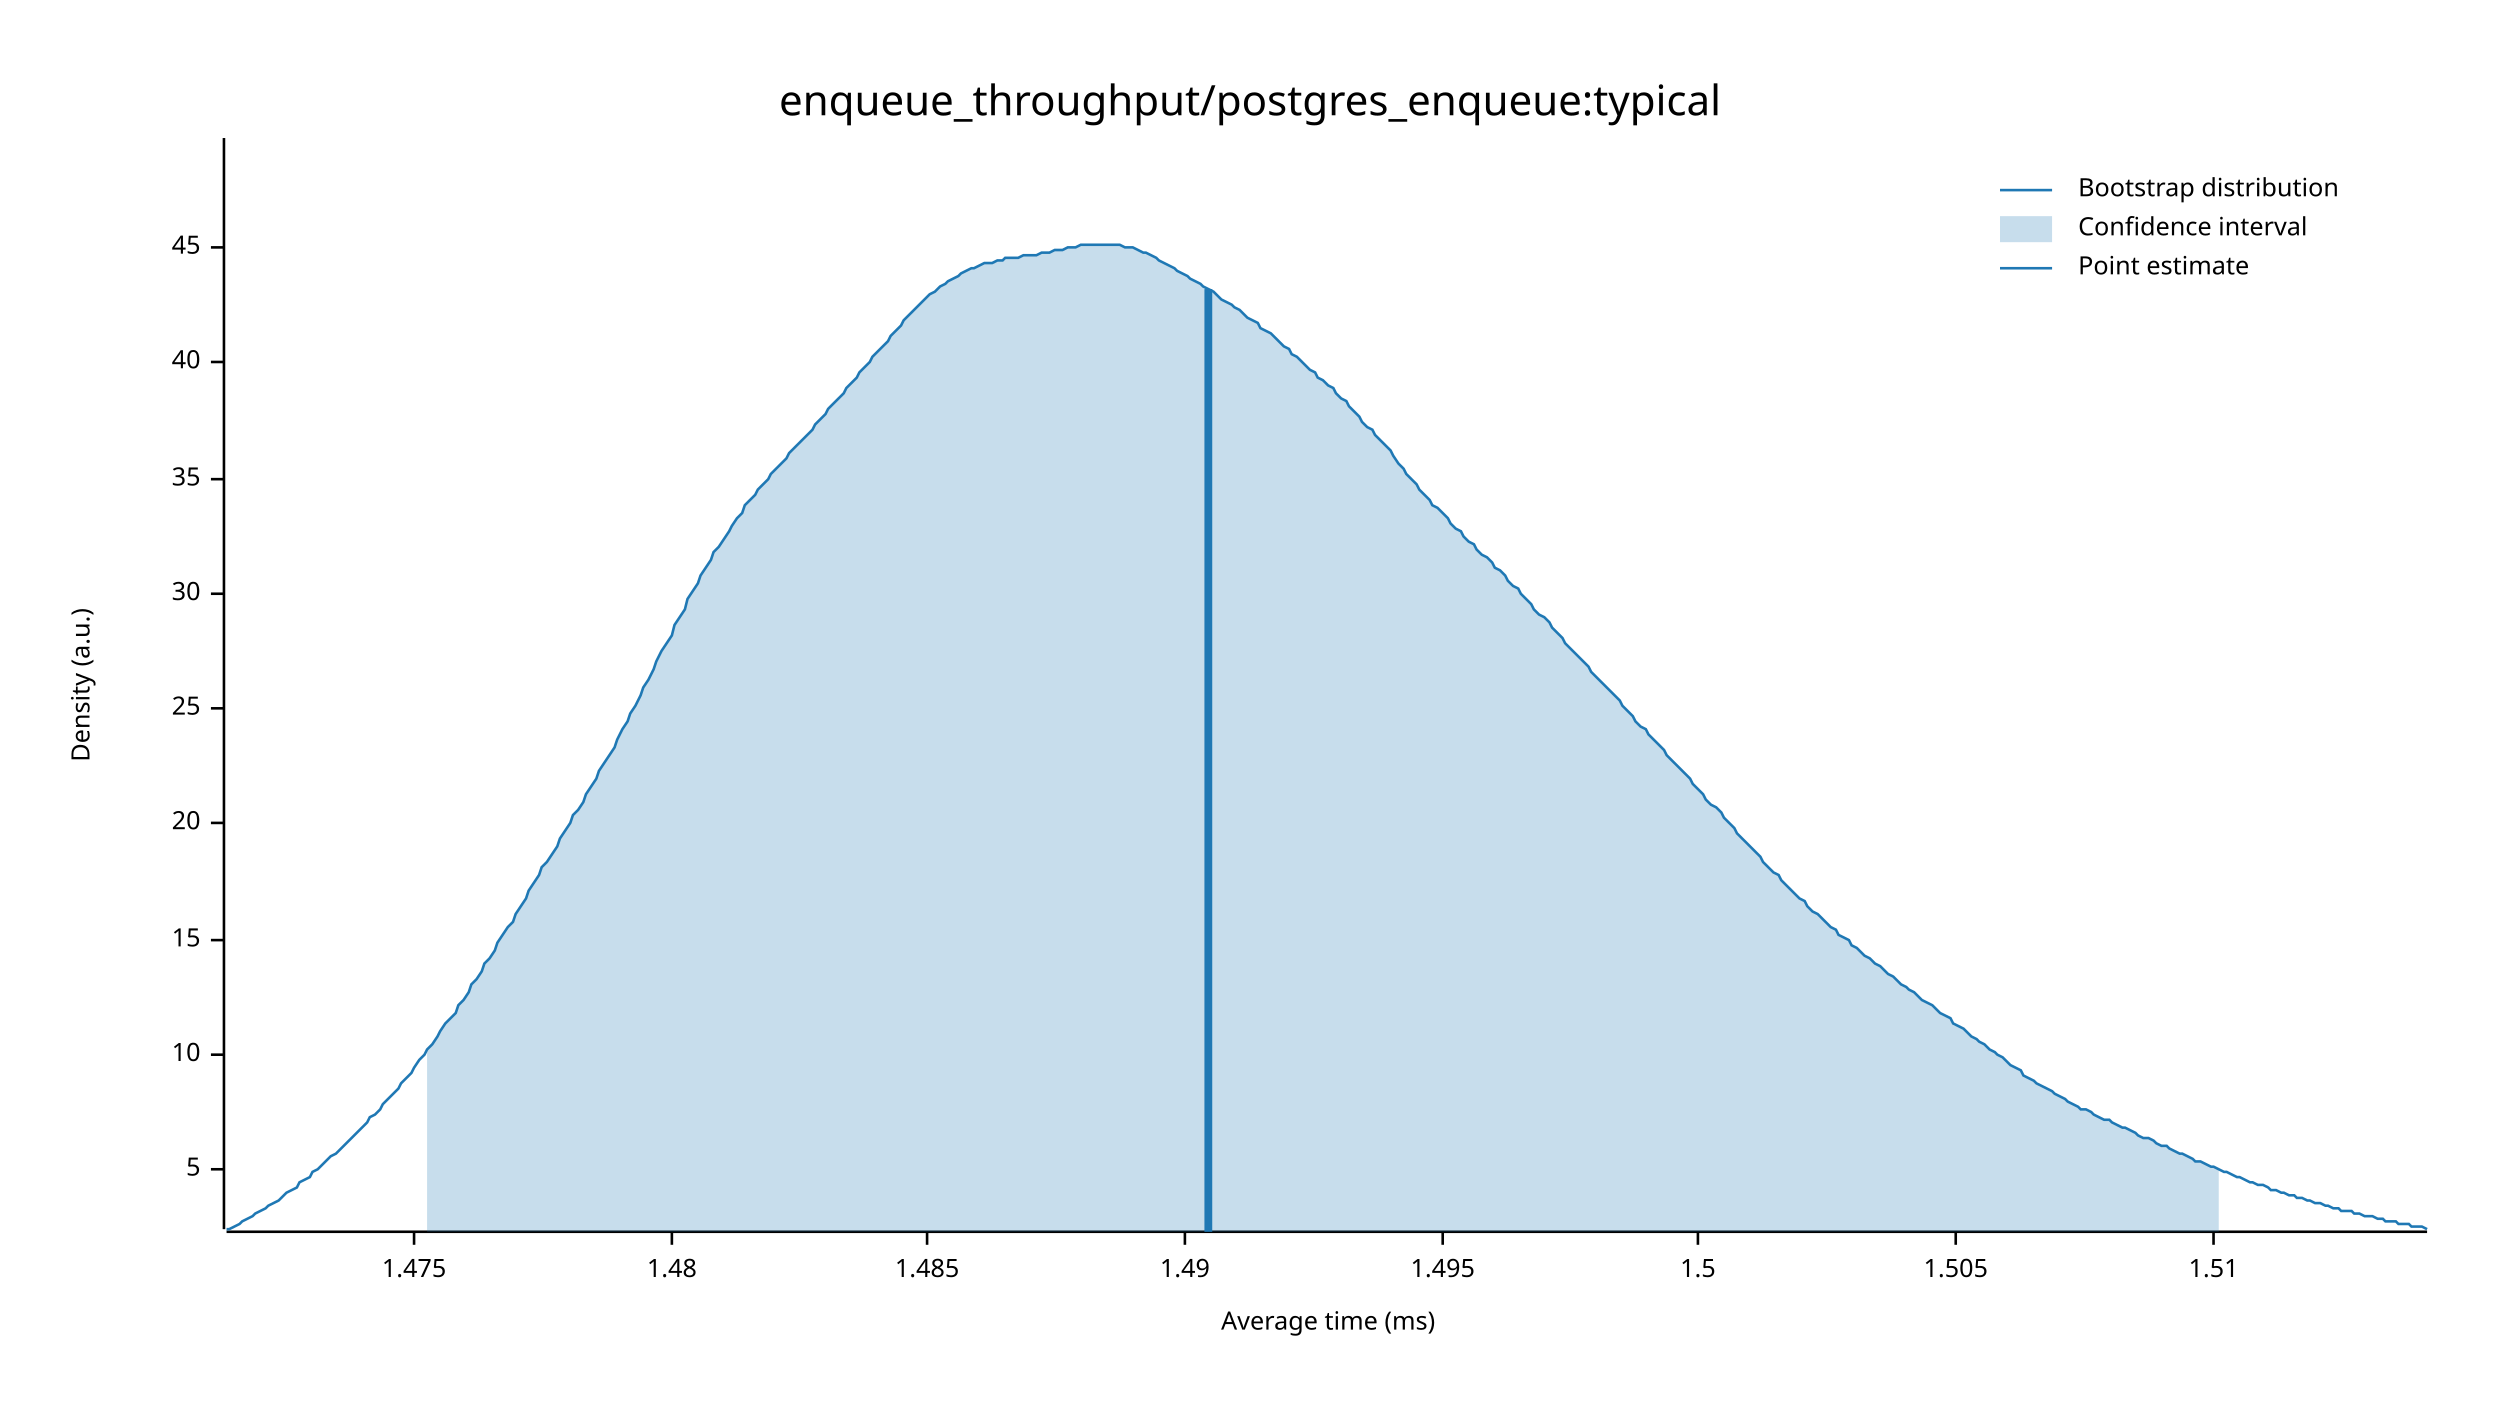
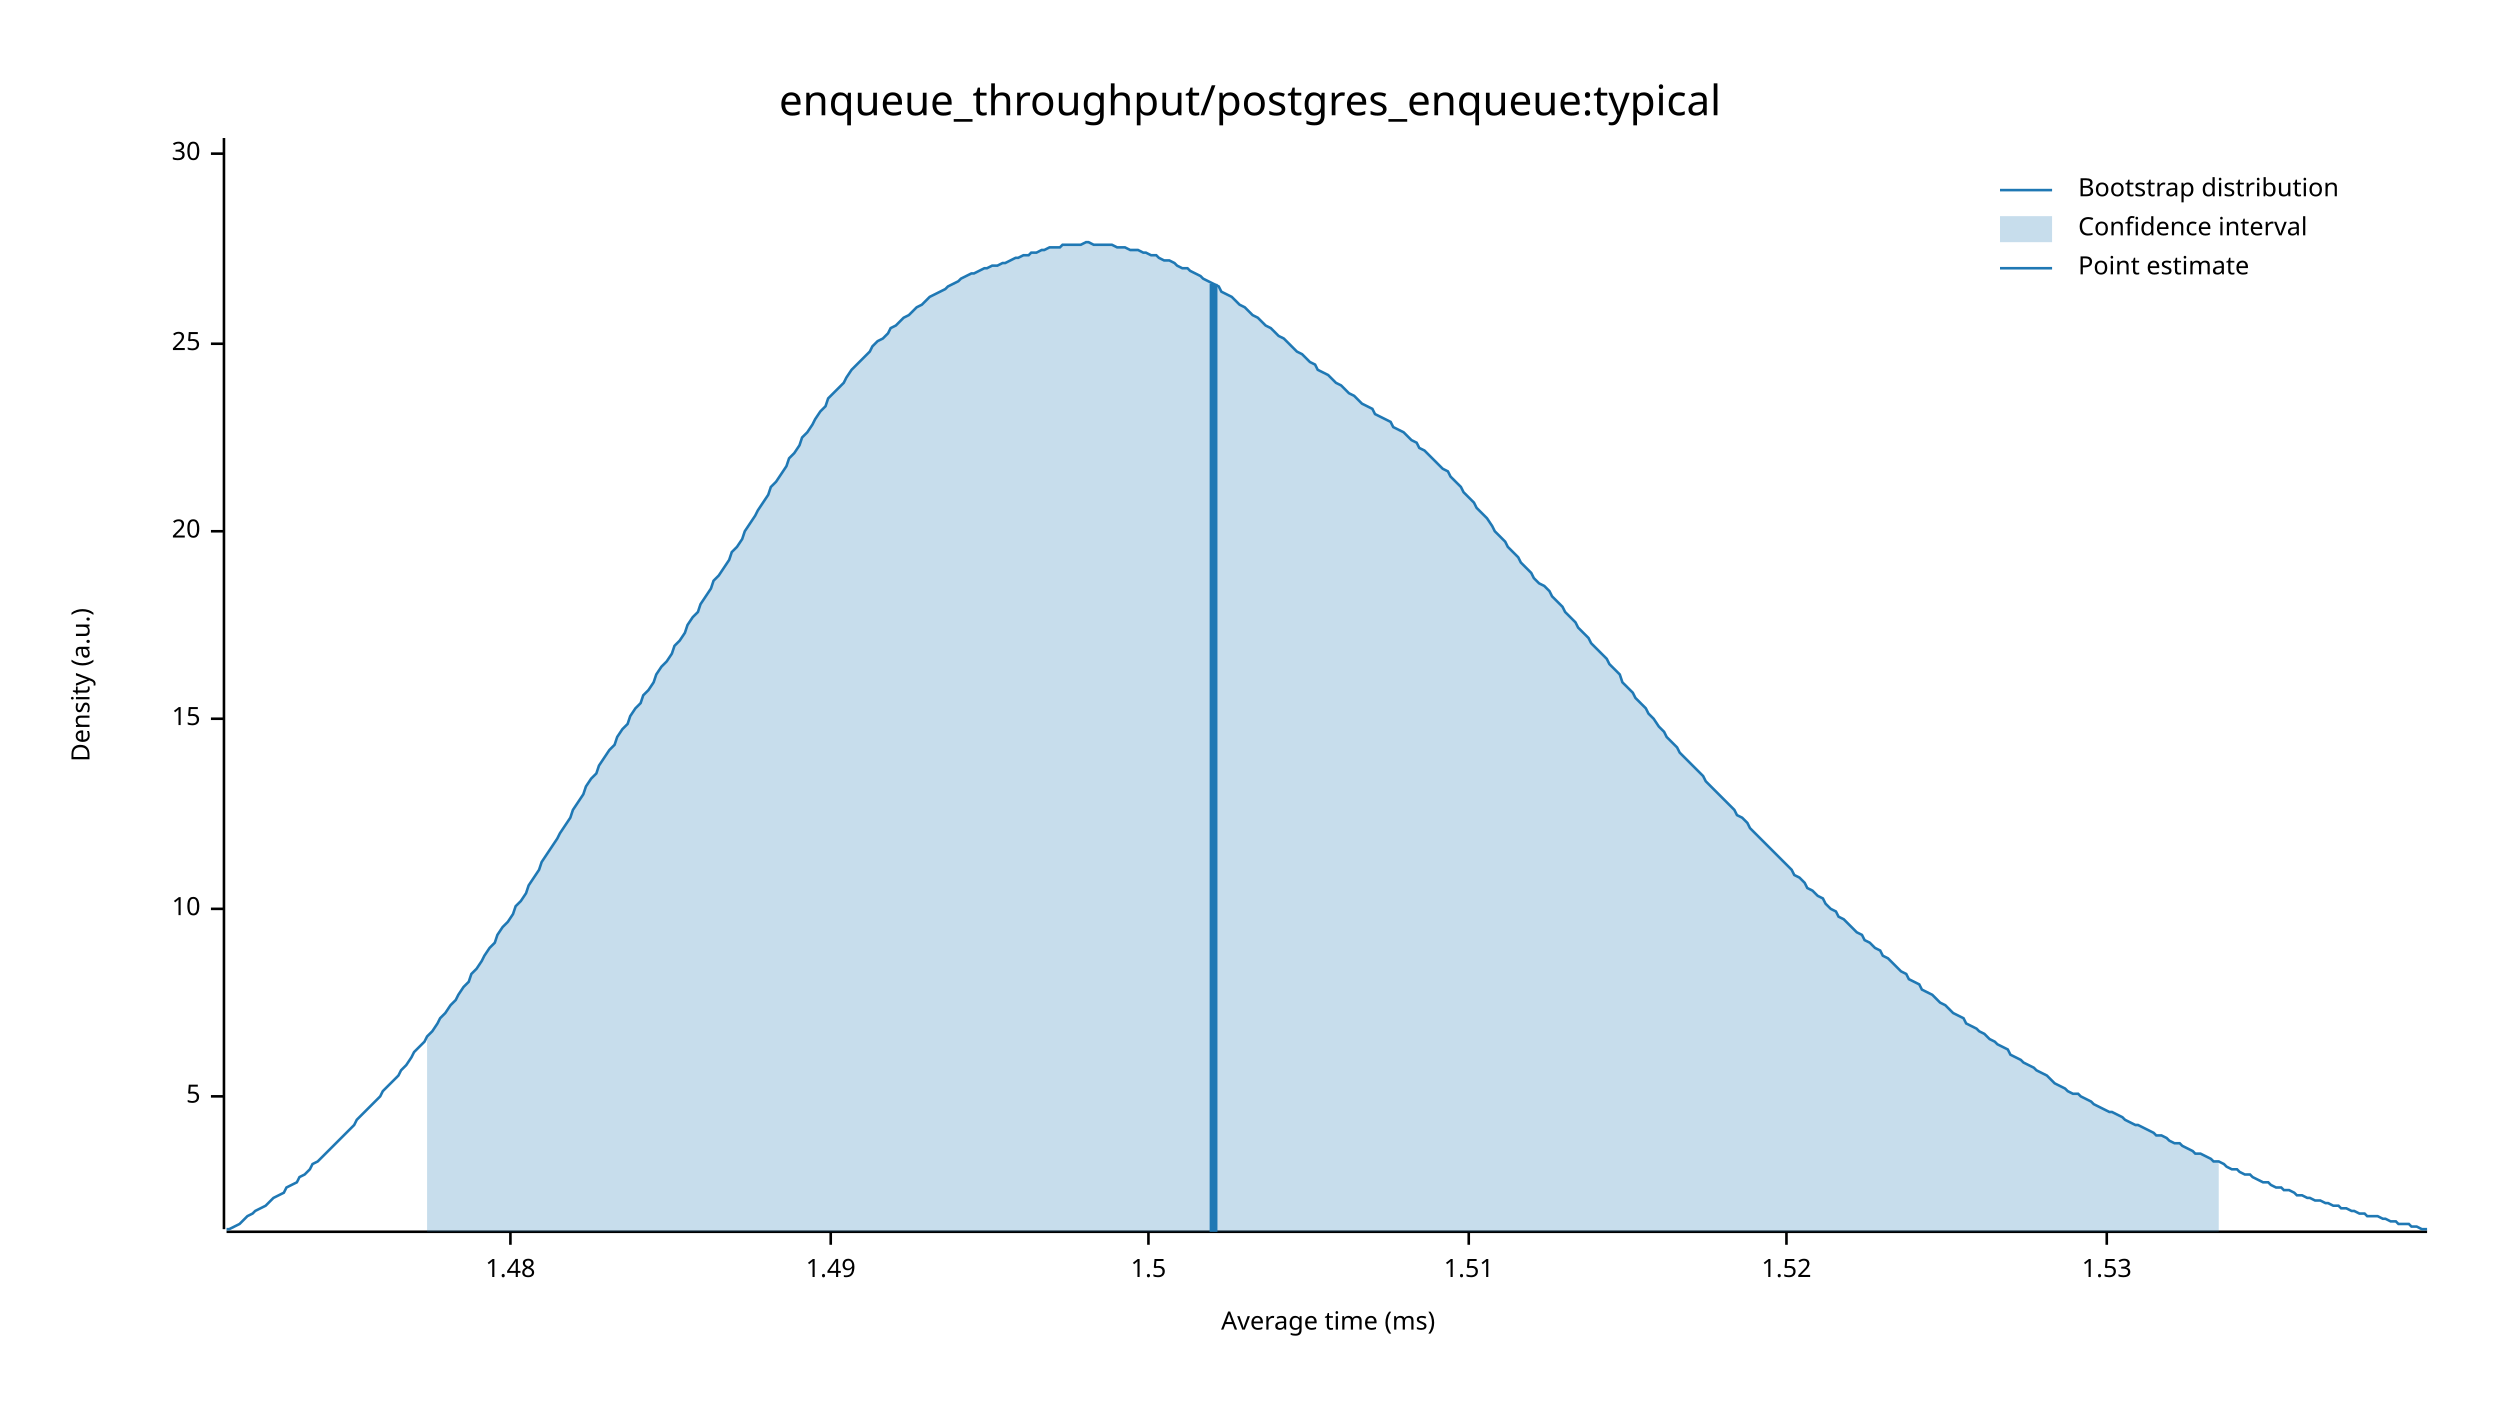
<svg xmlns="http://www.w3.org/2000/svg" width="960" height="540" viewBox="0 0 960 540">
  <text x="480" y="32" dy="0.76em" text-anchor="middle" font-family="sans-serif" font-size="16.129" opacity="1" fill="#000000">
enqueue_throughput/postgres_enqueue:typical
</text>
  <text x="27" y="263" dy="0.76em" text-anchor="middle" font-family="sans-serif" font-size="9.677" opacity="1" fill="#000000" transform="rotate(270, 27, 263)">
Density (a.u.)
</text>
  <text x="510" y="513" dy="-0.5ex" text-anchor="middle" font-family="sans-serif" font-size="9.677" opacity="1" fill="#000000">
Average time (ms)
</text>
  <polyline fill="none" opacity="1" stroke="#000000" stroke-width="1" points="86,53 86,472 " />
-   <text x="77" y="449" dy="0.5ex" text-anchor="end" font-family="sans-serif" font-size="9.677" opacity="1" fill="#000000">
+   <text x="77" y="421" dy="0.5ex" text-anchor="end" font-family="sans-serif" font-size="9.677" opacity="1" fill="#000000">
5
</text>
-   <polyline fill="none" opacity="1" stroke="#000000" stroke-width="1" points="81,449 86,449 " />
-   <text x="77" y="405" dy="0.5ex" text-anchor="end" font-family="sans-serif" font-size="9.677" opacity="1" fill="#000000">
+   <polyline fill="none" opacity="1" stroke="#000000" stroke-width="1" points="81,421 86,421 " />
+   <text x="77" y="349" dy="0.5ex" text-anchor="end" font-family="sans-serif" font-size="9.677" opacity="1" fill="#000000">
10
</text>
-   <polyline fill="none" opacity="1" stroke="#000000" stroke-width="1" points="81,405 86,405 " />
-   <text x="77" y="361" dy="0.5ex" text-anchor="end" font-family="sans-serif" font-size="9.677" opacity="1" fill="#000000">
+   <polyline fill="none" opacity="1" stroke="#000000" stroke-width="1" points="81,349 86,349 " />
+   <text x="77" y="276" dy="0.5ex" text-anchor="end" font-family="sans-serif" font-size="9.677" opacity="1" fill="#000000">
15
</text>
-   <polyline fill="none" opacity="1" stroke="#000000" stroke-width="1" points="81,361 86,361 " />
-   <text x="77" y="316" dy="0.5ex" text-anchor="end" font-family="sans-serif" font-size="9.677" opacity="1" fill="#000000">
+   <polyline fill="none" opacity="1" stroke="#000000" stroke-width="1" points="81,276 86,276 " />
+   <text x="77" y="204" dy="0.5ex" text-anchor="end" font-family="sans-serif" font-size="9.677" opacity="1" fill="#000000">
20
</text>
-   <polyline fill="none" opacity="1" stroke="#000000" stroke-width="1" points="81,316 86,316 " />
-   <text x="77" y="272" dy="0.5ex" text-anchor="end" font-family="sans-serif" font-size="9.677" opacity="1" fill="#000000">
+   <polyline fill="none" opacity="1" stroke="#000000" stroke-width="1" points="81,204 86,204 " />
+   <text x="77" y="132" dy="0.5ex" text-anchor="end" font-family="sans-serif" font-size="9.677" opacity="1" fill="#000000">
25
</text>
-   <polyline fill="none" opacity="1" stroke="#000000" stroke-width="1" points="81,272 86,272 " />
-   <text x="77" y="228" dy="0.5ex" text-anchor="end" font-family="sans-serif" font-size="9.677" opacity="1" fill="#000000">
+   <polyline fill="none" opacity="1" stroke="#000000" stroke-width="1" points="81,132 86,132 " />
+   <text x="77" y="59" dy="0.5ex" text-anchor="end" font-family="sans-serif" font-size="9.677" opacity="1" fill="#000000">
30
</text>
-   <polyline fill="none" opacity="1" stroke="#000000" stroke-width="1" points="81,228 86,228 " />
-   <text x="77" y="184" dy="0.5ex" text-anchor="end" font-family="sans-serif" font-size="9.677" opacity="1" fill="#000000">
- 35
- </text>
-   <polyline fill="none" opacity="1" stroke="#000000" stroke-width="1" points="81,184 86,184 " />
-   <text x="77" y="139" dy="0.5ex" text-anchor="end" font-family="sans-serif" font-size="9.677" opacity="1" fill="#000000">
- 40
- </text>
-   <polyline fill="none" opacity="1" stroke="#000000" stroke-width="1" points="81,139 86,139 " />
-   <text x="77" y="95" dy="0.5ex" text-anchor="end" font-family="sans-serif" font-size="9.677" opacity="1" fill="#000000">
- 45
- </text>
-   <polyline fill="none" opacity="1" stroke="#000000" stroke-width="1" points="81,95 86,95 " />
+   <polyline fill="none" opacity="1" stroke="#000000" stroke-width="1" points="81,59 86,59 " />
  <polyline fill="none" opacity="1" stroke="#000000" stroke-width="1" points="87,473 932,473 " />
-   <text x="159" y="483" dy="0.76em" text-anchor="middle" font-family="sans-serif" font-size="9.677" opacity="1" fill="#000000">
- 1.475
- </text>
-   <polyline fill="none" opacity="1" stroke="#000000" stroke-width="1" points="159,473 159,478 " />
-   <text x="258" y="483" dy="0.76em" text-anchor="middle" font-family="sans-serif" font-size="9.677" opacity="1" fill="#000000">
+   <text x="196" y="483" dy="0.76em" text-anchor="middle" font-family="sans-serif" font-size="9.677" opacity="1" fill="#000000">
1.48
</text>
-   <polyline fill="none" opacity="1" stroke="#000000" stroke-width="1" points="258,473 258,478 " />
-   <text x="356" y="483" dy="0.76em" text-anchor="middle" font-family="sans-serif" font-size="9.677" opacity="1" fill="#000000">
- 1.485
- </text>
-   <polyline fill="none" opacity="1" stroke="#000000" stroke-width="1" points="356,473 356,478 " />
-   <text x="455" y="483" dy="0.76em" text-anchor="middle" font-family="sans-serif" font-size="9.677" opacity="1" fill="#000000">
+   <polyline fill="none" opacity="1" stroke="#000000" stroke-width="1" points="196,473 196,478 " />
+   <text x="319" y="483" dy="0.76em" text-anchor="middle" font-family="sans-serif" font-size="9.677" opacity="1" fill="#000000">
1.49
</text>
-   <polyline fill="none" opacity="1" stroke="#000000" stroke-width="1" points="455,473 455,478 " />
-   <text x="554" y="483" dy="0.76em" text-anchor="middle" font-family="sans-serif" font-size="9.677" opacity="1" fill="#000000">
- 1.495
- </text>
-   <polyline fill="none" opacity="1" stroke="#000000" stroke-width="1" points="554,473 554,478 " />
-   <text x="652" y="483" dy="0.76em" text-anchor="middle" font-family="sans-serif" font-size="9.677" opacity="1" fill="#000000">
+   <polyline fill="none" opacity="1" stroke="#000000" stroke-width="1" points="319,473 319,478 " />
+   <text x="441" y="483" dy="0.76em" text-anchor="middle" font-family="sans-serif" font-size="9.677" opacity="1" fill="#000000">
1.5
</text>
-   <polyline fill="none" opacity="1" stroke="#000000" stroke-width="1" points="652,473 652,478 " />
-   <text x="751" y="483" dy="0.76em" text-anchor="middle" font-family="sans-serif" font-size="9.677" opacity="1" fill="#000000">
- 1.505
- </text>
-   <polyline fill="none" opacity="1" stroke="#000000" stroke-width="1" points="751,473 751,478 " />
-   <text x="850" y="483" dy="0.76em" text-anchor="middle" font-family="sans-serif" font-size="9.677" opacity="1" fill="#000000">
+   <polyline fill="none" opacity="1" stroke="#000000" stroke-width="1" points="441,473 441,478 " />
+   <text x="564" y="483" dy="0.76em" text-anchor="middle" font-family="sans-serif" font-size="9.677" opacity="1" fill="#000000">
1.51
</text>
-   <polyline fill="none" opacity="1" stroke="#000000" stroke-width="1" points="850,473 850,478 " />
-   <polyline fill="none" opacity="1" stroke="#1F78B4" stroke-width="1" points="87,472 88,472 90,471 92,470 93,469 95,468 97,467 98,466 100,465 102,464 103,463 105,462 107,461 109,459 110,458 112,457 114,456 115,454 117,453 119,452 120,450 122,449 124,447 125,446 127,444 129,443 131,441 132,440 134,438 136,436 137,435 139,433 141,431 142,429 144,428 146,426 147,424 149,422 151,420 153,418 154,416 156,414 158,412 159,410 161,407 163,405 164,403 166,401 168,398 169,396 171,393 173,391 175,389 176,386 178,384 180,381 181,378 183,376 185,373 186,370 188,368 190,365 191,362 193,359 195,356 197,354 198,351 200,348 202,345 203,342 205,339 207,336 208,333 210,331 212,328 214,325 215,322 217,319 219,316 220,313 222,311 224,308 225,305 227,302 229,299 230,296 232,293 234,290 236,287 237,284 239,280 241,277 242,274 244,271 246,267 247,264 249,261 251,257 252,254 254,250 256,247 258,244 259,240 261,237 263,234 264,230 266,227 268,224 269,221 271,218 273,215 274,212 276,210 278,207 280,204 281,202 283,199 285,197 286,194 288,192 290,190 291,188 293,186 295,184 296,182 298,180 300,178 302,176 303,174 305,172 307,170 308,169 310,167 312,165 313,163 315,161 317,159 318,157 320,155 322,153 324,151 325,149 327,147 329,145 330,143 332,141 334,139 335,137 337,135 339,133 341,131 342,129 344,127 346,125 347,123 349,121 351,119 352,118 354,116 356,114 357,113 359,112 361,110 363,109 364,108 366,107 368,106 369,105 371,104 373,103 374,103 376,102 378,101 379,101 381,101 383,100 385,100 386,99 388,99 390,99 391,99 393,98 395,98 396,98 398,98 400,97 401,97 403,97 405,96 407,96 408,96 410,95 412,95 413,95 415,94 417,94 418,94 420,94 422,94 423,94 425,94 427,94 429,94 430,94 432,95 434,95 435,95 437,96 439,97 440,97 442,98 444,99 445,100 447,101 449,102 451,103 452,104 454,105 456,106 457,107 459,108 461,109 462,110 464,111 466,112 468,114 469,115 471,116 473,117 474,118 476,119 478,121 479,122 481,123 483,124 484,126 486,127 488,128 490,130 491,131 493,133 495,134 496,136 498,137 500,139 501,140 503,142 505,143 506,145 508,146 510,148 512,149 513,151 515,153 517,154 518,156 520,158 522,160 523,162 525,164 527,165 528,167 530,169 532,171 534,173 535,175 537,178 539,180 540,182 542,184 544,186 545,188 547,190 549,192 550,194 552,195 554,197 556,199 557,201 559,203 561,204 562,206 564,208 566,209 567,211 569,213 571,214 573,216 574,218 576,219 578,221 579,223 581,225 583,226 584,228 586,230 588,232 589,234 591,236 593,237 595,239 596,241 598,243 600,245 601,247 603,249 605,251 606,252 608,254 610,256 611,258 613,260 615,262 617,264 618,265 620,267 622,269 623,271 625,273 627,275 628,277 630,279 632,280 633,282 635,284 637,286 639,288 640,290 642,292 644,294 645,295 647,297 649,299 650,301 652,303 654,305 655,307 657,309 659,310 661,312 662,314 664,316 666,318 667,320 669,322 671,324 672,325 674,327 676,329 677,331 679,333 681,335 683,336 684,338 686,340 688,342 689,343 691,345 693,346 694,348 696,350 698,351 700,353 701,354 703,356 705,357 706,359 708,360 710,361 711,363 713,364 715,366 716,367 718,368 720,370 722,371 723,372 725,374 727,375 728,376 730,378 732,379 733,380 735,381 737,383 738,384 740,385 742,386 744,388 745,389 747,390 749,391 750,393 752,394 754,395 755,396 757,398 759,399 760,400 762,401 764,403 766,404 767,405 769,406 771,408 772,409 774,410 776,411 777,413 779,414 781,415 782,416 784,417 786,418 788,419 789,420 791,421 793,422 794,423 796,424 798,425 799,426 801,426 803,427 804,428 806,429 808,430 810,430 811,431 813,432 815,433 816,433 818,434 820,435 821,436 823,437 825,437 827,438 828,439 830,440 832,440 833,441 835,442 837,443 838,443 840,444 842,445 843,446 845,446 847,447 849,448 850,448 852,449 854,450 855,450 857,451 859,452 860,452 862,453 864,454 865,454 867,455 869,455 871,456 872,457 874,457 876,458 877,458 879,459 881,459 882,460 884,460 886,461 887,461 889,462 891,462 893,463 894,463 896,464 898,464 899,465 901,465 903,465 904,466 906,466 908,467 909,467 911,467 913,468 915,468 916,469 918,469 920,469 921,470 923,470 925,470 926,471 928,471 930,471 932,472 " />
-   <polygon opacity="0.25" fill="#1F78B4" points="164,403 166,401 168,398 169,396 171,393 173,391 175,389 176,386 178,384 180,381 181,378 183,376 185,373 186,370 188,368 190,365 191,362 193,359 195,356 197,354 198,351 200,348 202,345 203,342 205,339 207,336 208,333 210,331 212,328 214,325 215,322 217,319 219,316 220,313 222,311 224,308 225,305 227,302 229,299 230,296 232,293 234,290 236,287 237,284 239,280 241,277 242,274 244,271 246,267 247,264 249,261 251,257 252,254 254,250 256,247 258,244 259,240 261,237 263,234 264,230 266,227 268,224 269,221 271,218 273,215 274,212 276,210 278,207 280,204 281,202 283,199 285,197 286,194 288,192 290,190 291,188 293,186 295,184 296,182 298,180 300,178 302,176 303,174 305,172 307,170 308,169 310,167 312,165 313,163 315,161 317,159 318,157 320,155 322,153 324,151 325,149 327,147 329,145 330,143 332,141 334,139 335,137 337,135 339,133 341,131 342,129 344,127 346,125 347,123 349,121 351,119 352,118 354,116 356,114 357,113 359,112 361,110 363,109 364,108 366,107 368,106 369,105 371,104 373,103 374,103 376,102 378,101 379,101 381,101 383,100 385,100 386,99 388,99 390,99 391,99 393,98 395,98 396,98 398,98 400,97 401,97 403,97 405,96 407,96 408,96 410,95 412,95 413,95 415,94 417,94 418,94 420,94 422,94 423,94 425,94 427,94 429,94 430,94 432,95 434,95 435,95 437,96 439,97 440,97 442,98 444,99 445,100 447,101 449,102 451,103 452,104 454,105 456,106 457,107 459,108 461,109 462,110 464,111 466,112 468,114 469,115 471,116 473,117 474,118 476,119 478,121 479,122 481,123 483,124 484,126 486,127 488,128 490,130 491,131 493,133 495,134 496,136 498,137 500,139 501,140 503,142 505,143 506,145 508,146 510,148 512,149 513,151 515,153 517,154 518,156 520,158 522,160 523,162 525,164 527,165 528,167 530,169 532,171 534,173 535,175 537,178 539,180 540,182 542,184 544,186 545,188 547,190 549,192 550,194 552,195 554,197 556,199 557,201 559,203 561,204 562,206 564,208 566,209 567,211 569,213 571,214 573,216 574,218 576,219 578,221 579,223 581,225 583,226 584,228 586,230 588,232 589,234 591,236 593,237 595,239 596,241 598,243 600,245 601,247 603,249 605,251 606,252 608,254 610,256 611,258 613,260 615,262 617,264 618,265 620,267 622,269 623,271 625,273 627,275 628,277 630,279 632,280 633,282 635,284 637,286 639,288 640,290 642,292 644,294 645,295 647,297 649,299 650,301 652,303 654,305 655,307 657,309 659,310 661,312 662,314 664,316 666,318 667,320 669,322 671,324 672,325 674,327 676,329 677,331 679,333 681,335 683,336 684,338 686,340 688,342 689,343 691,345 693,346 694,348 696,350 698,351 700,353 701,354 703,356 705,357 706,359 708,360 710,361 711,363 713,364 715,366 716,367 718,368 720,370 722,371 723,372 725,374 727,375 728,376 730,378 732,379 733,380 735,381 737,383 738,384 740,385 742,386 744,388 745,389 747,390 749,391 750,393 752,394 754,395 755,396 757,398 759,399 760,400 762,401 764,403 766,404 767,405 769,406 771,408 772,409 774,410 776,411 777,413 779,414 781,415 782,416 784,417 786,418 788,419 789,420 791,421 793,422 794,423 796,424 798,425 799,426 801,426 803,427 804,428 806,429 808,430 810,430 811,431 813,432 815,433 816,433 818,434 820,435 821,436 823,437 825,437 827,438 828,439 830,440 832,440 833,441 835,442 837,443 838,443 840,444 842,445 843,446 845,446 847,447 849,448 850,448 852,449 852,473 164,473 " />
-   <polyline fill="none" opacity="1" stroke="#1F78B4" stroke-width="3" points="464,473 464,111 " />
+   <polyline fill="none" opacity="1" stroke="#000000" stroke-width="1" points="564,473 564,478 " />
+   <text x="686" y="483" dy="0.76em" text-anchor="middle" font-family="sans-serif" font-size="9.677" opacity="1" fill="#000000">
+ 1.52
+ </text>
+   <polyline fill="none" opacity="1" stroke="#000000" stroke-width="1" points="686,473 686,478 " />
+   <text x="809" y="483" dy="0.76em" text-anchor="middle" font-family="sans-serif" font-size="9.677" opacity="1" fill="#000000">
+ 1.53
+ </text>
+   <polyline fill="none" opacity="1" stroke="#000000" stroke-width="1" points="809,473 809,478 " />
+   <polyline fill="none" opacity="1" stroke="#1F78B4" stroke-width="1" points="87,472 88,472 90,471 92,470 93,469 95,467 97,466 98,465 100,464 102,463 103,462 105,460 107,459 109,458 110,456 112,455 114,454 115,452 117,451 119,449 120,447 122,446 124,444 125,443 127,441 129,439 131,437 132,436 134,434 136,432 137,430 139,428 141,426 142,425 144,423 146,421 147,419 149,417 151,415 153,413 154,411 156,409 158,406 159,404 161,402 163,400 164,398 166,396 168,393 169,391 171,389 173,386 175,384 176,382 178,379 180,377 181,374 183,372 185,369 186,367 188,364 190,362 191,359 193,356 195,354 197,351 198,348 200,346 202,343 203,340 205,337 207,334 208,331 210,328 212,325 214,322 215,320 217,317 219,314 220,311 222,308 224,305 225,302 227,299 229,297 230,294 232,291 234,288 236,286 237,283 239,280 241,278 242,275 244,272 246,270 247,267 249,265 251,262 252,259 254,256 256,254 258,251 259,248 261,246 263,243 264,240 266,237 268,235 269,232 271,229 273,226 274,223 276,221 278,218 280,215 281,212 283,210 285,207 286,204 288,201 290,198 291,196 293,193 295,190 296,187 298,185 300,182 302,179 303,176 305,174 307,171 308,168 310,166 312,163 313,161 315,158 317,156 318,153 320,151 322,149 324,147 325,145 327,142 329,140 330,139 332,137 334,135 335,133 337,131 339,130 341,128 342,126 344,125 346,123 347,122 349,121 351,119 352,118 354,117 356,115 357,114 359,113 361,112 363,111 364,110 366,109 368,108 369,107 371,106 373,105 374,105 376,104 378,103 379,103 381,102 383,102 385,101 386,101 388,100 390,99 391,99 393,98 395,98 396,97 398,97 400,96 401,96 403,95 405,95 407,95 408,94 410,94 412,94 413,94 415,94 417,93 418,93 420,94 422,94 423,94 425,94 427,94 429,95 430,95 432,95 434,96 435,96 437,96 439,97 440,97 442,98 444,98 445,99 447,100 449,100 451,101 452,102 454,103 456,103 457,104 459,105 461,106 462,107 464,108 466,109 468,110 469,112 471,113 473,114 474,115 476,117 478,118 479,119 481,121 483,122 484,123 486,125 488,126 490,128 491,129 493,130 495,132 496,133 498,135 500,136 501,137 503,139 505,140 506,142 508,143 510,144 512,146 513,147 515,148 517,150 518,151 520,152 522,154 523,155 525,156 527,157 528,159 530,160 532,161 534,162 535,164 537,165 539,166 540,167 542,169 544,170 545,172 547,173 549,175 550,176 552,178 554,180 556,181 557,183 559,185 561,187 562,189 564,191 566,193 567,195 569,197 571,199 573,202 574,204 576,206 578,208 579,210 581,212 583,214 584,216 586,218 588,220 589,222 591,224 593,225 595,227 596,229 598,231 600,233 601,235 603,237 605,239 606,241 608,243 610,245 611,247 613,249 615,251 617,253 618,255 620,257 622,259 623,262 625,264 627,266 628,268 630,270 632,272 633,274 635,276 637,279 639,281 640,283 642,285 644,287 645,289 647,291 649,293 650,294 652,296 654,298 655,300 657,302 659,304 661,306 662,307 664,309 666,311 667,313 669,314 671,316 672,318 674,320 676,322 677,323 679,325 681,327 683,329 684,330 686,332 688,334 689,336 691,337 693,339 694,341 696,342 698,344 700,345 701,347 703,349 705,350 706,352 708,353 710,355 711,356 713,358 715,359 716,361 718,362 720,364 722,365 723,367 725,368 727,370 728,371 730,373 732,374 733,376 735,377 737,378 738,380 740,381 742,382 744,384 745,385 747,386 749,388 750,389 752,390 754,391 755,393 757,394 759,395 760,396 762,397 764,399 766,400 767,401 769,402 771,403 772,405 774,406 776,407 777,408 779,409 781,410 782,411 784,412 786,413 788,415 789,416 791,417 793,418 794,419 796,420 798,420 799,421 801,422 803,423 804,424 806,425 808,426 810,427 811,427 813,428 815,429 816,430 818,431 820,432 821,432 823,433 825,434 827,435 828,436 830,436 832,437 833,438 835,439 837,439 838,440 840,441 842,442 843,443 845,443 847,444 849,445 850,446 852,446 854,447 855,448 857,449 859,449 860,450 862,451 864,451 865,452 867,453 869,454 871,454 872,455 874,456 876,456 877,457 879,457 881,458 882,459 884,459 886,460 887,460 889,461 891,461 893,462 894,462 896,463 898,463 899,464 901,464 903,465 904,465 906,466 908,466 909,467 911,467 913,467 915,468 916,468 918,469 920,469 921,470 923,470 925,470 926,471 928,471 930,472 932,472 " />
+   <polygon opacity="0.25" fill="#1F78B4" points="164,398 166,396 168,393 169,391 171,389 173,386 175,384 176,382 178,379 180,377 181,374 183,372 185,369 186,367 188,364 190,362 191,359 193,356 195,354 197,351 198,348 200,346 202,343 203,340 205,337 207,334 208,331 210,328 212,325 214,322 215,320 217,317 219,314 220,311 222,308 224,305 225,302 227,299 229,297 230,294 232,291 234,288 236,286 237,283 239,280 241,278 242,275 244,272 246,270 247,267 249,265 251,262 252,259 254,256 256,254 258,251 259,248 261,246 263,243 264,240 266,237 268,235 269,232 271,229 273,226 274,223 276,221 278,218 280,215 281,212 283,210 285,207 286,204 288,201 290,198 291,196 293,193 295,190 296,187 298,185 300,182 302,179 303,176 305,174 307,171 308,168 310,166 312,163 313,161 315,158 317,156 318,153 320,151 322,149 324,147 325,145 327,142 329,140 330,139 332,137 334,135 335,133 337,131 339,130 341,128 342,126 344,125 346,123 347,122 349,121 351,119 352,118 354,117 356,115 357,114 359,113 361,112 363,111 364,110 366,109 368,108 369,107 371,106 373,105 374,105 376,104 378,103 379,103 381,102 383,102 385,101 386,101 388,100 390,99 391,99 393,98 395,98 396,97 398,97 400,96 401,96 403,95 405,95 407,95 408,94 410,94 412,94 413,94 415,94 417,93 418,93 420,94 422,94 423,94 425,94 427,94 429,95 430,95 432,95 434,96 435,96 437,96 439,97 440,97 442,98 444,98 445,99 447,100 449,100 451,101 452,102 454,103 456,103 457,104 459,105 461,106 462,107 464,108 466,109 468,110 469,112 471,113 473,114 474,115 476,117 478,118 479,119 481,121 483,122 484,123 486,125 488,126 490,128 491,129 493,130 495,132 496,133 498,135 500,136 501,137 503,139 505,140 506,142 508,143 510,144 512,146 513,147 515,148 517,150 518,151 520,152 522,154 523,155 525,156 527,157 528,159 530,160 532,161 534,162 535,164 537,165 539,166 540,167 542,169 544,170 545,172 547,173 549,175 550,176 552,178 554,180 556,181 557,183 559,185 561,187 562,189 564,191 566,193 567,195 569,197 571,199 573,202 574,204 576,206 578,208 579,210 581,212 583,214 584,216 586,218 588,220 589,222 591,224 593,225 595,227 596,229 598,231 600,233 601,235 603,237 605,239 606,241 608,243 610,245 611,247 613,249 615,251 617,253 618,255 620,257 622,259 623,262 625,264 627,266 628,268 630,270 632,272 633,274 635,276 637,279 639,281 640,283 642,285 644,287 645,289 647,291 649,293 650,294 652,296 654,298 655,300 657,302 659,304 661,306 662,307 664,309 666,311 667,313 669,314 671,316 672,318 674,320 676,322 677,323 679,325 681,327 683,329 684,330 686,332 688,334 689,336 691,337 693,339 694,341 696,342 698,344 700,345 701,347 703,349 705,350 706,352 708,353 710,355 711,356 713,358 715,359 716,361 718,362 720,364 722,365 723,367 725,368 727,370 728,371 730,373 732,374 733,376 735,377 737,378 738,380 740,381 742,382 744,384 745,385 747,386 749,388 750,389 752,390 754,391 755,393 757,394 759,395 760,396 762,397 764,399 766,400 767,401 769,402 771,403 772,405 774,406 776,407 777,408 779,409 781,410 782,411 784,412 786,413 788,415 789,416 791,417 793,418 794,419 796,420 798,420 799,421 801,422 803,423 804,424 806,425 808,426 810,427 811,427 813,428 815,429 816,430 818,431 820,432 821,432 823,433 825,434 827,435 828,436 830,436 832,437 833,438 835,439 837,439 838,440 840,441 842,442 843,443 845,443 847,444 849,445 850,446 852,446 852,473 164,473 " />
+   <polyline fill="none" opacity="1" stroke="#1F78B4" stroke-width="3" points="466,473 466,109 " />
  <text x="798" y="68" dy="0.76em" text-anchor="start" font-family="sans-serif" font-size="9.677" opacity="1" fill="#000000">
Bootstrap distribution
</text>
  <text x="798" y="83" dy="0.76em" text-anchor="start" font-family="sans-serif" font-size="9.677" opacity="1" fill="#000000">
Confidence interval
</text>
  <text x="798" y="98" dy="0.76em" text-anchor="start" font-family="sans-serif" font-size="9.677" opacity="1" fill="#000000">
Point estimate
</text>
  <polyline fill="none" opacity="1" stroke="#1F78B4" stroke-width="1" points="768,73 788,73 " />
  <rect x="768" y="83" width="20" height="10" opacity="0.25" fill="#1F78B4" stroke="none" />
  <polyline fill="none" opacity="1" stroke="#1F78B4" stroke-width="1" points="768,103 788,103 " />
</svg>
